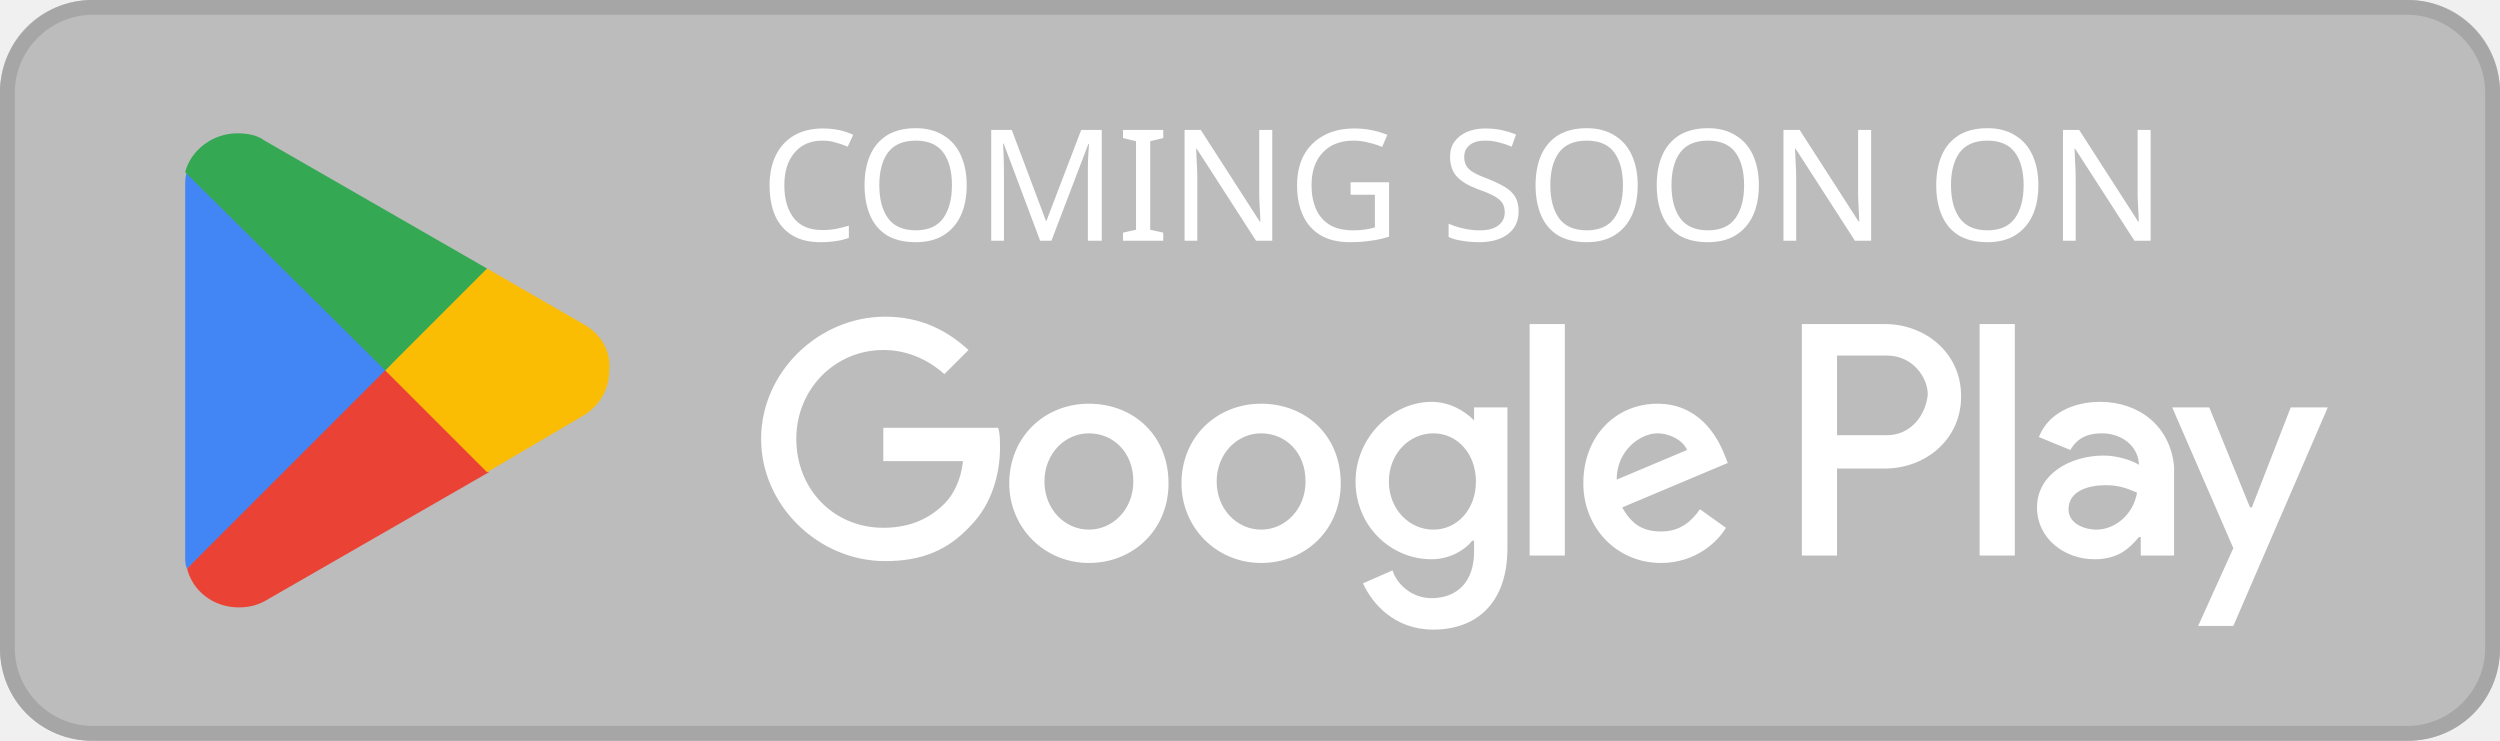
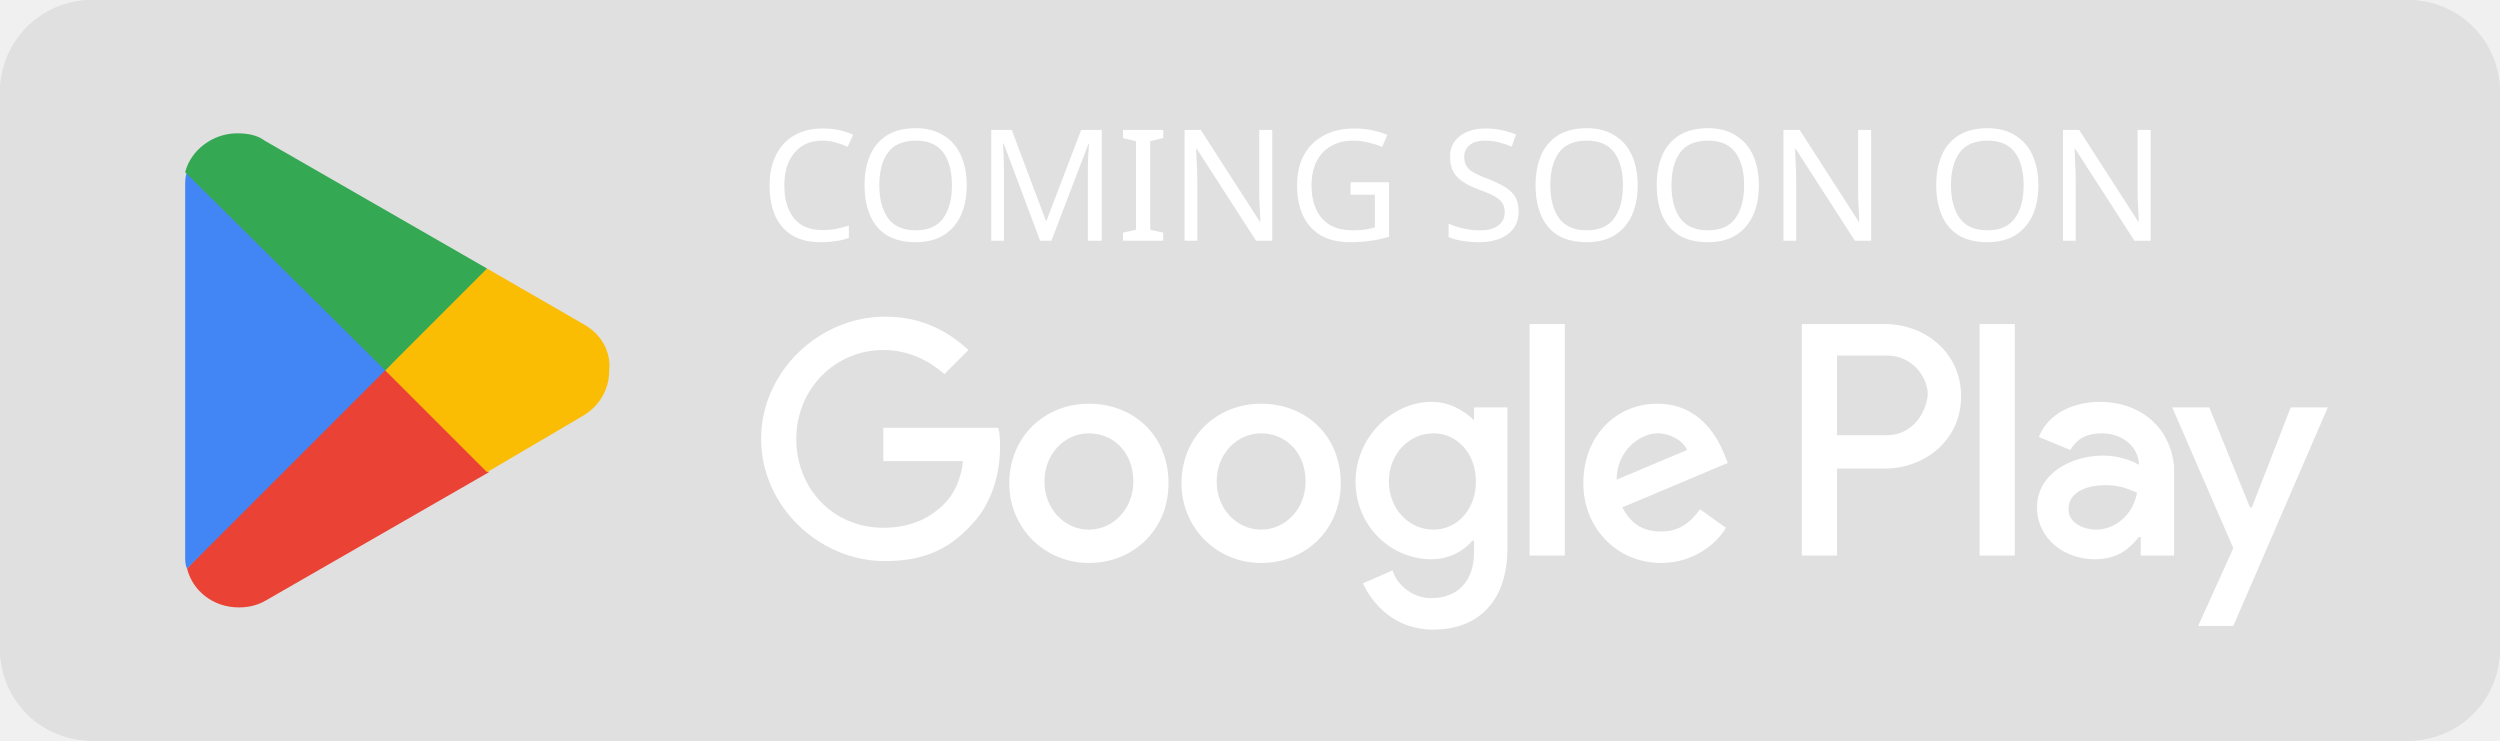
<svg xmlns="http://www.w3.org/2000/svg" version="1.1" id="artwork" x="0px" y="0px" viewBox="0 0 135 40" style="enable-background:new 0 0 135 40;" xml:space="preserve">
  <style type="text/css">
- 	.st0{fill:#BCBCBC;}
- 	.st1{fill:#A6A6A6;}
- 	.st2{fill:#FFFFFF;}
- 	.st3{font-family:'ProductSans-Regular';}
- 	.st4{font-size:8.38px;}
- 	.st5{display:none;fill:none;stroke:#FFFFFF;stroke-width:0.2;stroke-miterlimit:10;enable-background:new    ;}
- 	.st6{fill:#EA4335;}
- 	.st7{fill:#FBBC04;}
- 	.st8{fill:#4285F4;}
- 	.st9{fill:#34A853;}
+ 	.st0{fill:#E0E0E0;}
+ 	.st1{fill:#FFFFFF;}
+ 	.st2{font-family:'ProductSans-Regular';}
+ 	.st3{font-size:8.38px;}
+ 	.st4{display:none;fill:none;stroke:#FFFFFF;stroke-width:0.2;stroke-miterlimit:10;enable-background:new    ;}
+ 	.st5{fill:#EA4335;}
+ 	.st6{fill:#FBBC04;}
+ 	.st7{fill:#4285F4;}
+ 	.st8{fill:#34A853;}
</style>
  <g>
    <g>
      <path class="st0" d="M130,40H5c-2.8,0-5-2.2-5-5V5c0-2.8,2.2-5,5-5h125c2.8,0,5,2.2,5,5v30C135,37.8,132.8,40,130,40z" />
    </g>
    <g>
      <g>
-         <path class="st1" d="M130,0.8c2.3,0,4.2,1.9,4.2,4.2v30c0,2.3-1.9,4.2-4.2,4.2H5c-2.3,0-4.2-1.9-4.2-4.2V5c0-2.3,1.9-4.2,4.2-4.2     L130,0.8 M130,0H5C2.2,0,0,2.3,0,5v30c0,2.8,2.2,5,5,5h125c2.8,0,5-2.2,5-5V5C135,2.3,132.8,0,130,0L130,0z" />
+         <path class="st0" d="M130,0.8c2.3,0,4.2,1.9,4.2,4.2v30c0,2.3-1.9,4.2-4.2,4.2H5c-2.3,0-4.2-1.9-4.2-4.2V5c0-2.3,1.9-4.2,4.2-4.2     L130,0.8 M130,0H5C2.2,0,0,2.3,0,5v30c0,2.8,2.2,5,5,5h125c2.8,0,5-2.2,5-5V5C135,2.3,132.8,0,130,0L130,0z" />
      </g>
    </g>
-     <text transform="matrix(1 0 0 1 41.0413 13.0001)" class="st2 st3 st4">COMING SOON ON</text>
-     <text transform="matrix(1 0 0 1 41.0413 13.0001)" class="st5 st3 st4">GET IT ON</text>
-     <path class="st2" d="M68.1,21.8c-2.4,0-4.3,1.8-4.3,4.3c0,2.4,1.9,4.3,4.3,4.3s4.3-1.8,4.3-4.3C72.4,23.5,70.5,21.8,68.1,21.8z    M68.1,28.6c-1.3,0-2.4-1.1-2.4-2.6s1.1-2.6,2.4-2.6s2.4,1,2.4,2.6C70.5,27.5,69.4,28.6,68.1,28.6z M58.8,21.8   c-2.4,0-4.3,1.8-4.3,4.3c0,2.4,1.9,4.3,4.3,4.3c2.4,0,4.3-1.8,4.3-4.3C63.1,23.5,61.2,21.8,58.8,21.8z M58.8,28.6   c-1.3,0-2.4-1.1-2.4-2.6s1.1-2.6,2.4-2.6c1.3,0,2.4,1,2.4,2.6C61.2,27.5,60.1,28.6,58.8,28.6z M47.7,23.1v1.8H52   c-0.1,1-0.5,1.8-1,2.3c-0.6,0.6-1.6,1.3-3.3,1.3c-2.7,0-4.7-2.1-4.7-4.8s2.1-4.8,4.7-4.8c1.4,0,2.5,0.6,3.3,1.3l1.3-1.3   c-1.1-1-2.5-1.8-4.5-1.8c-3.6,0-6.7,3-6.7,6.6s3.1,6.6,6.7,6.6c2,0,3.4-0.6,4.6-1.9c1.2-1.2,1.6-2.9,1.6-4.2c0-0.4,0-0.8-0.1-1.1   H47.7z M93.1,24.5c-0.4-1-1.4-2.7-3.6-2.7s-4,1.7-4,4.3c0,2.4,1.8,4.3,4.2,4.3c1.9,0,3.1-1.2,3.5-1.9l-1.4-1   c-0.5,0.7-1.1,1.2-2.1,1.2s-1.6-0.4-2.1-1.3l5.7-2.4L93.1,24.5z M87.3,25.9c0-1.6,1.3-2.5,2.2-2.5c0.7,0,1.4,0.4,1.6,0.9L87.3,25.9   z M82.6,30h1.9V17.5h-1.9V30z M79.6,22.7L79.6,22.7c-0.5-0.5-1.3-1-2.3-1c-2.1,0-4.1,1.9-4.1,4.3s1.9,4.2,4.1,4.2   c1,0,1.8-0.5,2.2-1h0.1v0.6c0,1.6-0.9,2.5-2.3,2.5c-1.1,0-1.9-0.8-2.1-1.5l-1.6,0.7c0.5,1.1,1.7,2.5,3.8,2.5c2.2,0,4-1.3,4-4.4V22   h-1.8C79.6,22,79.6,22.7,79.6,22.7z M77.4,28.6c-1.3,0-2.4-1.1-2.4-2.6s1.1-2.6,2.4-2.6s2.3,1.1,2.3,2.6   C79.7,27.5,78.7,28.6,77.4,28.6z M101.8,17.5h-4.5V30h1.9v-4.7h2.6c2.1,0,4.1-1.5,4.1-3.9S103.9,17.5,101.8,17.5z M101.9,23.5h-2.7   v-4.3h2.7c1.4,0,2.2,1.2,2.2,2.1C104,22.4,103.2,23.5,101.9,23.5z M113.4,21.7c-1.4,0-2.8,0.6-3.3,1.9l1.7,0.7   c0.4-0.7,1-0.9,1.7-0.9c1,0,1.9,0.6,2,1.6v0.1c-0.3-0.2-1.1-0.5-1.9-0.5c-1.8,0-3.6,1-3.6,2.8c0,1.7,1.5,2.8,3.1,2.8   c1.3,0,1.9-0.6,2.4-1.2h0.1v1h1.8v-4.8C117.2,23,115.5,21.7,113.4,21.7z M113.2,28.6c-0.6,0-1.5-0.3-1.5-1.1c0-1,1.1-1.3,2-1.3   c0.8,0,1.2,0.2,1.7,0.4C115.2,27.8,114.2,28.6,113.2,28.6z M123.7,22l-2.1,5.4h-0.1l-2.2-5.4h-2l3.3,7.6l-1.9,4.2h1.9l5.1-11.8   H123.7z M106.9,30h1.9V17.5h-1.9V30z" />
+     <text transform="matrix(1 0 0 1 41.0413 13.0001)" class="st1 st2 st3">COMING SOON ON</text>
+     <text transform="matrix(1 0 0 1 41.0413 13.0001)" class="st4 st2 st3">GET IT ON</text>
+     <path class="st1" d="M68.1,21.8c-2.4,0-4.3,1.8-4.3,4.3c0,2.4,1.9,4.3,4.3,4.3s4.3-1.8,4.3-4.3C72.4,23.5,70.5,21.8,68.1,21.8z    M68.1,28.6c-1.3,0-2.4-1.1-2.4-2.6s1.1-2.6,2.4-2.6s2.4,1,2.4,2.6C70.5,27.5,69.4,28.6,68.1,28.6z M58.8,21.8   c-2.4,0-4.3,1.8-4.3,4.3c0,2.4,1.9,4.3,4.3,4.3c2.4,0,4.3-1.8,4.3-4.3C63.1,23.5,61.2,21.8,58.8,21.8z M58.8,28.6   c-1.3,0-2.4-1.1-2.4-2.6s1.1-2.6,2.4-2.6c1.3,0,2.4,1,2.4,2.6C61.2,27.5,60.1,28.6,58.8,28.6z M47.7,23.1v1.8H52   c-0.1,1-0.5,1.8-1,2.3c-0.6,0.6-1.6,1.3-3.3,1.3c-2.7,0-4.7-2.1-4.7-4.8s2.1-4.8,4.7-4.8c1.4,0,2.5,0.6,3.3,1.3l1.3-1.3   c-1.1-1-2.5-1.8-4.5-1.8c-3.6,0-6.7,3-6.7,6.6s3.1,6.6,6.7,6.6c2,0,3.4-0.6,4.6-1.9c1.2-1.2,1.6-2.9,1.6-4.2c0-0.4,0-0.8-0.1-1.1   H47.7z M93.1,24.5c-0.4-1-1.4-2.7-3.6-2.7s-4,1.7-4,4.3c0,2.4,1.8,4.3,4.2,4.3c1.9,0,3.1-1.2,3.5-1.9l-1.4-1   c-0.5,0.7-1.1,1.2-2.1,1.2s-1.6-0.4-2.1-1.3l5.7-2.4L93.1,24.5z M87.3,25.9c0-1.6,1.3-2.5,2.2-2.5c0.7,0,1.4,0.4,1.6,0.9L87.3,25.9   z M82.6,30h1.9V17.5h-1.9V30z M79.6,22.7L79.6,22.7c-0.5-0.5-1.3-1-2.3-1c-2.1,0-4.1,1.9-4.1,4.3s1.9,4.2,4.1,4.2   c1,0,1.8-0.5,2.2-1h0.1v0.6c0,1.6-0.9,2.5-2.3,2.5c-1.1,0-1.9-0.8-2.1-1.5l-1.6,0.7c0.5,1.1,1.7,2.5,3.8,2.5c2.2,0,4-1.3,4-4.4V22   h-1.8C79.6,22,79.6,22.7,79.6,22.7z M77.4,28.6c-1.3,0-2.4-1.1-2.4-2.6s1.1-2.6,2.4-2.6s2.3,1.1,2.3,2.6   C79.7,27.5,78.7,28.6,77.4,28.6z M101.8,17.5h-4.5V30h1.9v-4.7h2.6c2.1,0,4.1-1.5,4.1-3.9S103.9,17.5,101.8,17.5z M101.9,23.5h-2.7   v-4.3h2.7c1.4,0,2.2,1.2,2.2,2.1C104,22.4,103.2,23.5,101.9,23.5z M113.4,21.7c-1.4,0-2.8,0.6-3.3,1.9l1.7,0.7   c0.4-0.7,1-0.9,1.7-0.9c1,0,1.9,0.6,2,1.6v0.1c-0.3-0.2-1.1-0.5-1.9-0.5c-1.8,0-3.6,1-3.6,2.8c0,1.7,1.5,2.8,3.1,2.8   c1.3,0,1.9-0.6,2.4-1.2h0.1v1h1.8v-4.8C117.2,23,115.5,21.7,113.4,21.7z M113.2,28.6c-0.6,0-1.5-0.3-1.5-1.1c0-1,1.1-1.3,2-1.3   c0.8,0,1.2,0.2,1.7,0.4C115.2,27.8,114.2,28.6,113.2,28.6z M123.7,22l-2.1,5.4h-0.1l-2.2-5.4h-2l3.3,7.6l-1.9,4.2h1.9l5.1-11.8   H123.7z M106.9,30h1.9V17.5h-1.9V30z" />
    <g>
-       <path class="st6" d="M20.7,19.4L10.1,30.7l0,0c0.3,1.2,1.4,2.1,2.8,2.1c0.5,0,1-0.1,1.5-0.4l0,0l12-6.9L20.7,19.4z" />
-       <path class="st7" d="M31.5,17.5L31.5,17.5l-5.2-3l-5.8,5.2l5.8,5.8l5.1-3c0.9-0.5,1.5-1.4,1.5-2.5C33,18.9,32.4,18,31.5,17.5z" />
-       <path class="st8" d="M10.1,9.3C10,9.5,10,9.8,10,10v20c0,0.3,0,0.5,0.1,0.7l11-11L10.1,9.3z" />
-       <path class="st9" d="M20.8,20l5.5-5.5l-12-6.9c-0.4-0.3-0.9-0.4-1.5-0.4c-1.3,0-2.5,0.9-2.8,2.1l0,0L20.8,20z" />
+       <path class="st5" d="M20.7,19.4L10.1,30.7l0,0c0.3,1.2,1.4,2.1,2.8,2.1c0.5,0,1-0.1,1.5-0.4l0,0l12-6.9L20.7,19.4z" />
+       <path class="st6" d="M31.5,17.5L31.5,17.5l-5.2-3l-5.8,5.2l5.8,5.8l5.1-3c0.9-0.5,1.5-1.4,1.5-2.5C33,18.9,32.4,18,31.5,17.5z" />
+       <path class="st7" d="M10.1,9.3C10,9.5,10,9.8,10,10v20c0,0.3,0,0.5,0.1,0.7l11-11L10.1,9.3z" />
+       <path class="st8" d="M20.8,20l5.5-5.5l-12-6.9c-0.4-0.3-0.9-0.4-1.5-0.4c-1.3,0-2.5,0.9-2.8,2.1l0,0L20.8,20z" />
    </g>
  </g>
</svg>
